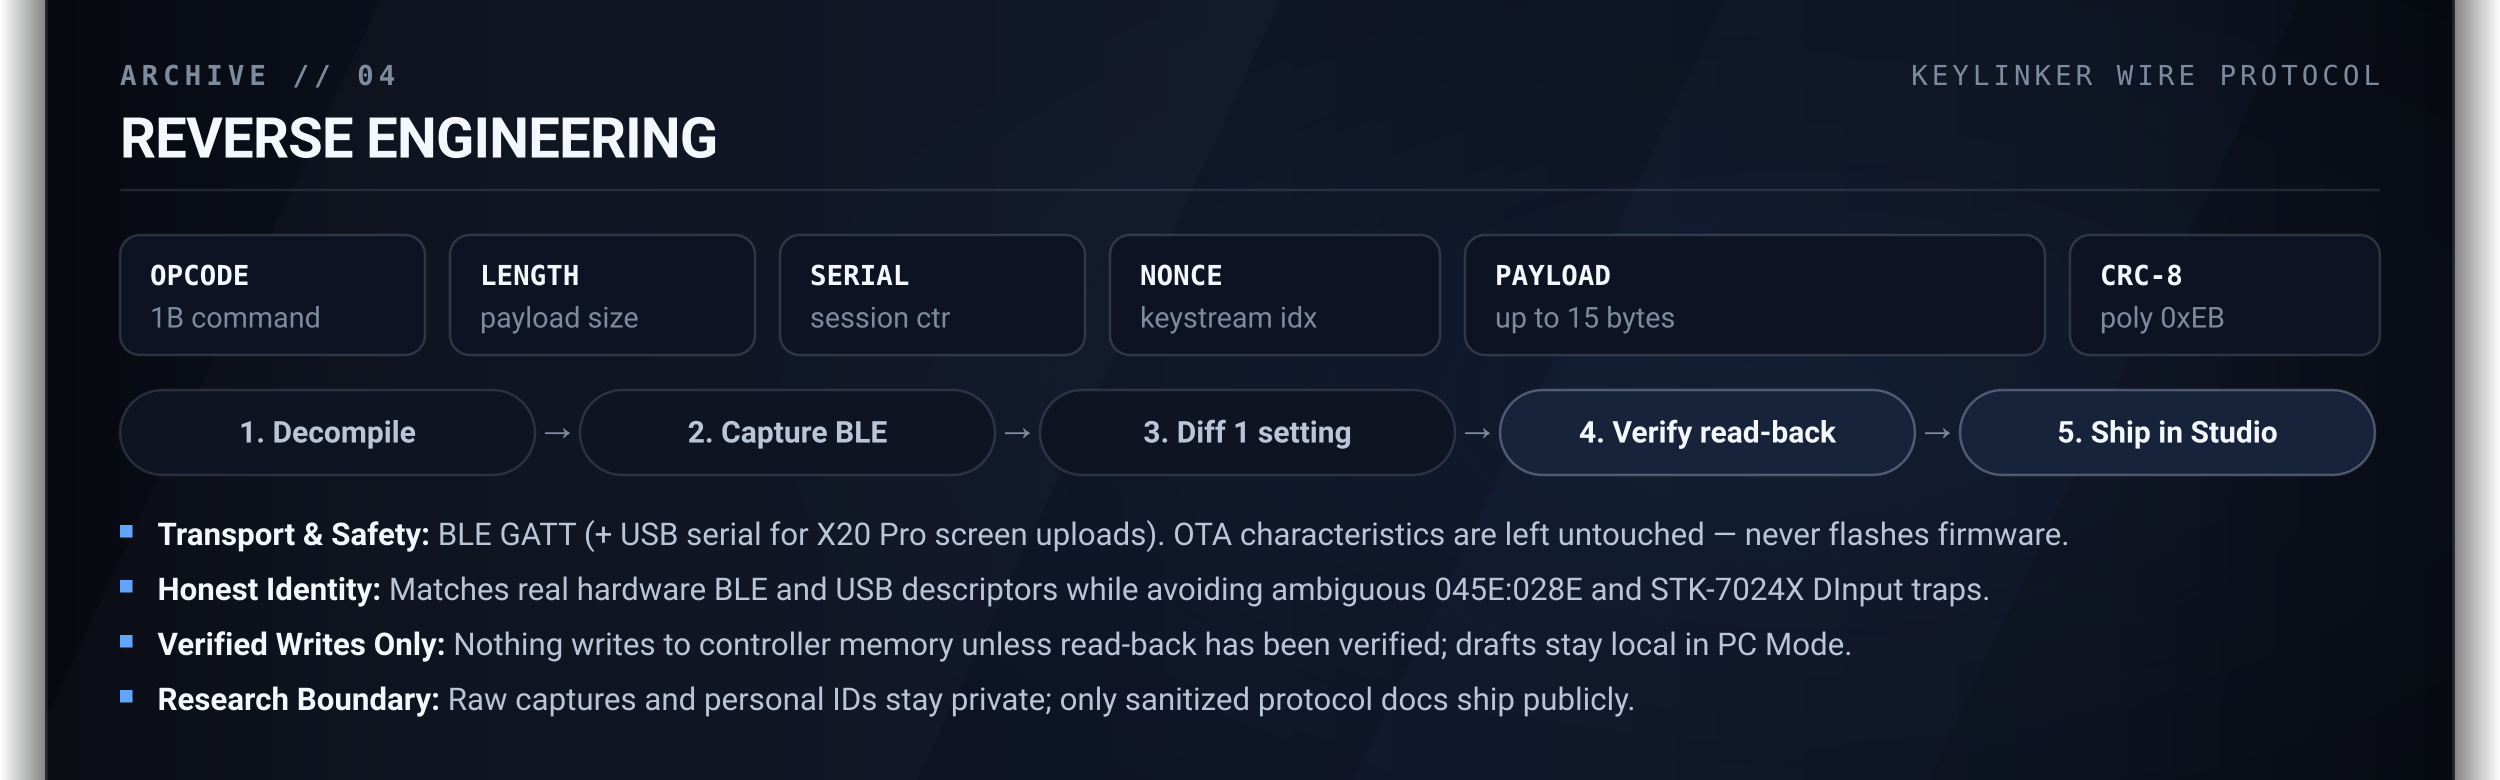
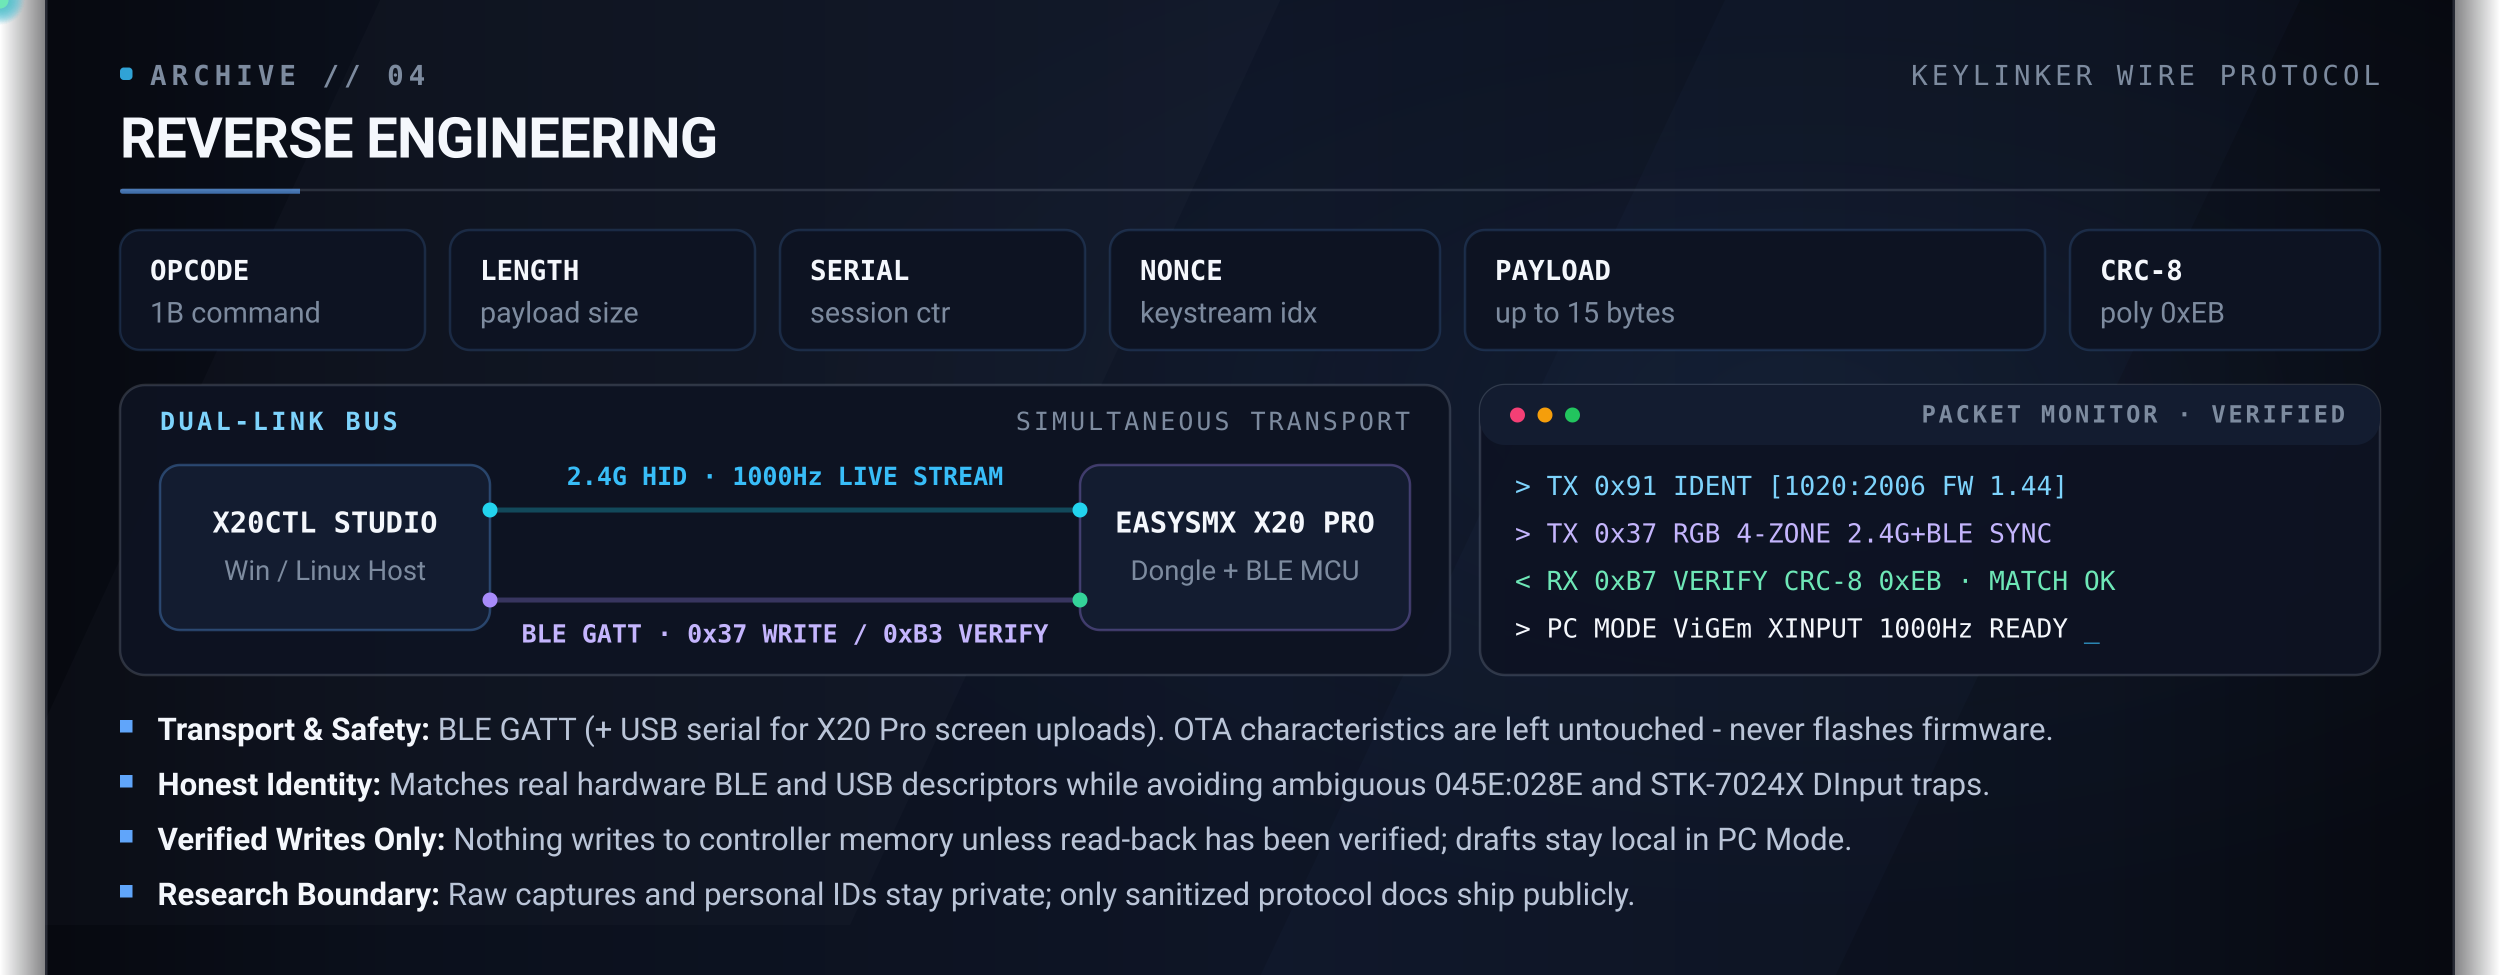
- <svg xmlns="http://www.w3.org/2000/svg" viewBox="0 0 1000 312" width="1000" height="312" role="img" aria-label="Reverse engineering KeyLinker GATT packet structure and safety guarantees">
-   <style>.s{font-family:-apple-system, BlinkMacSystemFont, "Segoe UI", Roboto, Helvetica, Arial, sans-serif}.m{font-family:ui-monospace, SFMono-Regular, Menlo, Monaco, Consolas, monospace}</style>
+ <svg xmlns="http://www.w3.org/2000/svg" viewBox="0 0 1000 390" width="1000" height="390" role="img" aria-label="Reverse engineering KeyLinker GATT packet structure and safety guarantees">
+   <style>.s{font-family:-apple-system, BlinkMacSystemFont, "Segoe UI", Roboto, Helvetica, Arial, sans-serif}.m{font-family:ui-monospace, SFMono-Regular, Menlo, Monaco, Consolas, monospace}@keyframes cur{0%,49%{opacity:1}50%,100%{opacity:0}}.recur{animation:cur 1.05s steps(1) infinite}@keyframes pktpulse{0%,100%{stroke-opacity:0.16}12%{stroke-opacity:0.58}26%{stroke-opacity:0.16}}@keyframes termhl{0%,100%{opacity:0.55}12%{opacity:1}28%{opacity:0.55}}.rpk0{animation:pktpulse 4.8s ease-in-out 0s infinite}.rpk1{animation:pktpulse 4.8s ease-in-out 0.8s infinite}.rpk2{animation:pktpulse 4.8s ease-in-out 1.6s infinite}.rpk3{animation:pktpulse 4.8s ease-in-out 2.4s infinite}.rpk4{animation:pktpulse 4.8s ease-in-out 3.2s infinite}.rpk5{animation:pktpulse 4.8s ease-in-out 4.0s infinite}.rtl0{animation:termhl 6s ease-in-out 0s infinite}.rtl1{animation:termhl 6s ease-in-out 1.5s infinite}.rtl2{animation:termhl 6s ease-in-out 3.0s infinite}.rtl3{animation:termhl 6s ease-in-out 4.5s infinite}@media (prefers-reduced-motion:reduce){*{animation:none!important}}</style>
  <defs>
    <linearGradient id="obs_h" gradientUnits="userSpaceOnUse" x1="0" y1="0" x2="1000" y2="0">
      <stop offset="0%" stop-color="#06080E" />
      <stop offset="16%" stop-color="#0B101C" />
      <stop offset="50%" stop-color="#0E1526" />
      <stop offset="84%" stop-color="#0B101C" />
      <stop offset="100%" stop-color="#06080E" />
    </linearGradient>
    <linearGradient id="obs_vl" gradientUnits="userSpaceOnUse" x1="0" y1="0" x2="18" y2="0">
      <stop offset="0%" stop-color="#020306" stop-opacity="0" />
      <stop offset="100%" stop-color="#020306" stop-opacity="0.48" />
    </linearGradient>
    <linearGradient id="obs_vr" gradientUnits="userSpaceOnUse" x1="1000" y1="0" x2="982" y2="0">
      <stop offset="0%" stop-color="#020306" stop-opacity="0" />
      <stop offset="100%" stop-color="#020306" stop-opacity="0.48" />
    </linearGradient>
    <radialGradient id="sb_60a5fa_65" cx="50%" cy="50%" r="50%">
      <stop offset="0%" stop-color="#60a5fa" stop-opacity="0.065" />
      <stop offset="48%" stop-color="#60a5fa" stop-opacity="0.023" />
      <stop offset="100%" stop-color="#60a5fa" stop-opacity="0" />
    </radialGradient>
    <clipPath id="c_re">
-       <rect x="18" y="0" width="964.0" height="312" />
+       <rect x="18" y="0" width="964.0" height="390" />
    </clipPath>
+     <radialGradient id="re_glow_c" cx="50%" cy="50%" r="50%">
+       <stop offset="0%" stop-color="#22D3EE" stop-opacity="0.72" />
+       <stop offset="100%" stop-color="#22D3EE" stop-opacity="0" />
+     </radialGradient>
+     <radialGradient id="re_glow_v" cx="50%" cy="50%" r="50%">
+       <stop offset="0%" stop-color="#A78BFA" stop-opacity="0.72" />
+       <stop offset="100%" stop-color="#A78BFA" stop-opacity="0" />
+     </radialGradient>
+     <radialGradient id="re_glow_g" cx="50%" cy="50%" r="50%">
+       <stop offset="0%" stop-color="#34D399" stop-opacity="0.72" />
+       <stop offset="100%" stop-color="#34D399" stop-opacity="0" />
+     </radialGradient>
  </defs>
  <g transform="translate(0, 0)">
-     <rect x="0" y="0" width="18" height="312" fill="url(#obs_vl)" />
+     <rect x="0" y="0" width="18" height="390" fill="url(#obs_vl)" />
  </g>
  <g transform="translate(0, 0)">
-     <rect x="982" y="0" width="18" height="312" fill="url(#obs_vr)" />
+     <rect x="982" y="0" width="18" height="390" fill="url(#obs_vr)" />
  </g>
  <g clip-path="url(#c_re)">
    <g transform="translate(0, -6050.0)">
-       <rect x="0" y="0" width="1000" height="7074" fill="url(#obs_h)" />
+       <rect x="0" y="0" width="1000" height="7152" fill="url(#obs_h)" />
      <polygon points="380,-200 740,-200 340,660 -20,660" fill="#B9D0F8" fill-opacity="0.022" />
      <polygon points="790,80 1020,80 620,920 390,920" fill="#4F7BE8" fill-opacity="0.026" />
      <polygon points="380,760 740,760 340,1620 -20,1620" fill="#B9D0F8" fill-opacity="0.022" />
      <polygon points="790,1040 1020,1040 620,1880 390,1880" fill="#4F7BE8" fill-opacity="0.026" />
      <polygon points="380,1720 740,1720 340,2580 -20,2580" fill="#B9D0F8" fill-opacity="0.022" />
      <polygon points="790,2000 1020,2000 620,2840 390,2840" fill="#4F7BE8" fill-opacity="0.026" />
      <polygon points="380,2680 740,2680 340,3540 -20,3540" fill="#B9D0F8" fill-opacity="0.022" />
      <polygon points="790,2960 1020,2960 620,3800 390,3800" fill="#4F7BE8" fill-opacity="0.026" />
      <polygon points="380,3640 740,3640 340,4500 -20,4500" fill="#B9D0F8" fill-opacity="0.022" />
      <polygon points="790,3920 1020,3920 620,4760 390,4760" fill="#4F7BE8" fill-opacity="0.026" />
      <polygon points="380,4600 740,4600 340,5460 -20,5460" fill="#B9D0F8" fill-opacity="0.022" />
      <polygon points="790,4880 1020,4880 620,5720 390,5720" fill="#4F7BE8" fill-opacity="0.026" />
      <polygon points="380,5560 740,5560 340,6420 -20,6420" fill="#B9D0F8" fill-opacity="0.022" />
      <polygon points="790,5840 1020,5840 620,6680 390,6680" fill="#4F7BE8" fill-opacity="0.026" />
      <polygon points="380,6520 740,6520 340,7380 -20,7380" fill="#B9D0F8" fill-opacity="0.022" />
      <polygon points="790,6800 1020,6800 620,7640 390,7640" fill="#4F7BE8" fill-opacity="0.026" />
      <ellipse cx="720" cy="6210.0" rx="440" ry="210" fill="url(#sb_60a5fa_65)" />
    </g>
  </g>
-   <line x1="18.5" y1="0" x2="18.5" y2="312" stroke="#DCE8FF" stroke-opacity="0.15" stroke-width="1" />
-   <line x1="981.5" y1="0" x2="981.5" y2="312" stroke="#DCE8FF" stroke-opacity="0.15" stroke-width="1" />
-   <text x="48" y="34" class="m" font-size="11" font-weight="600" fill="#7D8B9F" letter-spacing="2">ARCHIVE // 04</text>
-   <text x="952" y="34" text-anchor="end" class="m" font-size="11" fill="#7D8B9F" letter-spacing="1.6">KEYLINKER WIRE PROTOCOL</text>
-   <text x="48" y="63" class="s" font-size="22.5" font-weight="700" fill="#F4F7FC" letter-spacing="-0.3">REVERSE ENGINEERING</text>
-   <line x1="48" y1="76" x2="952" y2="76" stroke="#DCE8FF" stroke-opacity="0.12" stroke-width="1" />
-   <rect x="48" y="94" width="122" height="48" rx="8" fill="#0D1322" stroke="#DCE8FF" stroke-opacity="0.16" stroke-width="1" />
-   <text x="60" y="114" class="m" font-size="11" font-weight="700" fill="#F4F7FC">OPCODE</text>
-   <text x="60" y="131" class="s" font-size="11.5" fill="#7D8B9F">1B command</text>
-   <rect x="180" y="94" width="122" height="48" rx="8" fill="#0D1322" stroke="#DCE8FF" stroke-opacity="0.16" stroke-width="1" />
-   <text x="192" y="114" class="m" font-size="11" font-weight="700" fill="#F4F7FC">LENGTH</text>
-   <text x="192" y="131" class="s" font-size="11.5" fill="#7D8B9F">payload size</text>
-   <rect x="312" y="94" width="122" height="48" rx="8" fill="#0D1322" stroke="#DCE8FF" stroke-opacity="0.16" stroke-width="1" />
-   <text x="324" y="114" class="m" font-size="11" font-weight="700" fill="#F4F7FC">SERIAL</text>
-   <text x="324" y="131" class="s" font-size="11.5" fill="#7D8B9F">session ctr</text>
-   <rect x="444" y="94" width="132" height="48" rx="8" fill="#0D1322" stroke="#DCE8FF" stroke-opacity="0.16" stroke-width="1" />
-   <text x="456" y="114" class="m" font-size="11" font-weight="700" fill="#F4F7FC">NONCE</text>
-   <text x="456" y="131" class="s" font-size="11.5" fill="#7D8B9F">keystream idx</text>
-   <rect x="586" y="94" width="232" height="48" rx="8" fill="#0D1322" stroke="#DCE8FF" stroke-opacity="0.16" stroke-width="1" />
-   <text x="598" y="114" class="m" font-size="11" font-weight="700" fill="#F4F7FC">PAYLOAD</text>
-   <text x="598" y="131" class="s" font-size="11.5" fill="#7D8B9F">up to 15 bytes</text>
-   <rect x="828" y="94" width="124" height="48" rx="8" fill="#0D1322" stroke="#DCE8FF" stroke-opacity="0.16" stroke-width="1" />
-   <text x="840" y="114" class="m" font-size="11" font-weight="700" fill="#F4F7FC">CRC-8</text>
-   <text x="840" y="131" class="s" font-size="11.5" fill="#7D8B9F">poly 0xEB</text>
-   <rect x="48" y="156" width="166" height="34" rx="17" fill="#0E1422" stroke="#DCE8FF" stroke-opacity="0.14" stroke-width="1" />
-   <text x="131.0" y="177" text-anchor="middle" class="s" font-size="12" font-weight="600" fill="#BAC5D8">1. Decompile</text>
-   <text x="223.0" y="177" text-anchor="middle" class="s" font-size="12" fill="#7D8B9F">→</text>
-   <rect x="232" y="156" width="166" height="34" rx="17" fill="#0E1422" stroke="#DCE8FF" stroke-opacity="0.14" stroke-width="1" />
-   <text x="315.0" y="177" text-anchor="middle" class="s" font-size="12" font-weight="600" fill="#BAC5D8">2. Capture BLE</text>
-   <text x="407.0" y="177" text-anchor="middle" class="s" font-size="12" fill="#7D8B9F">→</text>
-   <rect x="416" y="156" width="166" height="34" rx="17" fill="#0E1422" stroke="#DCE8FF" stroke-opacity="0.14" stroke-width="1" />
-   <text x="499.0" y="177" text-anchor="middle" class="s" font-size="12" font-weight="600" fill="#BAC5D8">3. Diff 1 setting</text>
-   <text x="591.0" y="177" text-anchor="middle" class="s" font-size="12" fill="#7D8B9F">→</text>
-   <rect x="600" y="156" width="166" height="34" rx="17" fill="#17233B" stroke="#DCE8FF" stroke-opacity="0.30" stroke-width="1" />
-   <text x="683.0" y="177" text-anchor="middle" class="s" font-size="12" font-weight="600" fill="#F4F7FC">4. Verify read-back</text>
-   <text x="775.0" y="177" text-anchor="middle" class="s" font-size="12" fill="#7D8B9F">→</text>
-   <rect x="784" y="156" width="166" height="34" rx="17" fill="#17233B" stroke="#DCE8FF" stroke-opacity="0.30" stroke-width="1" />
-   <text x="867.0" y="177" text-anchor="middle" class="s" font-size="12" font-weight="600" fill="#F4F7FC">5. Ship in Studio</text>
-   <rect x="48" y="210" width="5" height="5" fill="#60A5FA" />
-   <text x="63" y="218" class="s" font-size="12.5" fill="#BAC5D8">
-     <tspan font-weight="700" fill="#F4F7FC">Transport &amp; Safety:</tspan> BLE GATT (+ USB serial for X20 Pro screen uploads). OTA characteristics are left untouched — never flashes firmware.</text>
-   <rect x="48" y="232" width="5" height="5" fill="#60A5FA" />
-   <text x="63" y="240" class="s" font-size="12.5" fill="#BAC5D8">
+   <line x1="18.5" y1="0" x2="18.5" y2="390" stroke="#DCE8FF" stroke-opacity="0.15" stroke-width="1" />
+   <line x1="981.5" y1="0" x2="981.5" y2="390" stroke="#DCE8FF" stroke-opacity="0.15" stroke-width="1" />
+   <g>
+     <defs>
+       <clipPath id="shc_archive04">
+         <rect x="48" y="75.5" width="904" height="2" rx="1" />
+       </clipPath>
+       <linearGradient id="shg_archive04" x1="0" y1="0" x2="1" y2="0">
+         <stop offset="0%" stop-color="#22D3EE" stop-opacity="0" />
+         <stop offset="35%" stop-color="#38BDF8" stop-opacity="0.85" />
+         <stop offset="65%" stop-color="#818CF8" stop-opacity="0.85" />
+         <stop offset="100%" stop-color="#E879F9" stop-opacity="0" />
+       </linearGradient>
+     </defs>
+     <rect x="48" y="27" width="5" height="5" rx="1.5" fill="#38BDF8" fill-opacity="0.85">
+       <animate attributeName="fill-opacity" values="0.9;0.35;0.9" dur="3.2s" repeatCount="indefinite" />
+     </rect>
+     <text x="60" y="34" class="m" font-size="11" font-weight="600" fill="#7D8B9F" letter-spacing="2">ARCHIVE // 04</text>
+     <text x="952" y="34" text-anchor="end" class="m" font-size="11" fill="#7D8B9F" letter-spacing="1.6">KEYLINKER WIRE PROTOCOL</text>
+     <text x="48" y="63" class="s" font-size="22.5" font-weight="700" fill="#F4F7FC" letter-spacing="-0.3">REVERSE ENGINEERING</text>
+     <line x1="48" y1="76" x2="952" y2="76" stroke="#DCE8FF" stroke-opacity="0.14" stroke-width="1" />
+     <g clip-path="url(#shc_archive04)">
+       <rect x="48" y="75.5" width="72" height="2" fill="#60A5FA" fill-opacity="0.65" />
+       <rect x="-162" y="75.5" width="210" height="2" fill="url(#shg_archive04)">
+         <animate attributeName="x" values="-162;952;952" keyTimes="0;0.58;1" dur="5.4s" repeatCount="indefinite" />
+       </rect>
+     </g>
+   </g>
+   <rect x="48" y="92" width="122" height="48" rx="8" fill="#0D1322" stroke="#60A5FA" stroke-opacity="0.16" stroke-width="1" class="rpk0" />
+   <text x="60" y="112" class="m" font-size="11" font-weight="700" fill="#F4F7FC">OPCODE</text>
+   <text x="60" y="129" class="s" font-size="11.5" fill="#7D8B9F">1B command</text>
+   <rect x="180" y="92" width="122" height="48" rx="8" fill="#0D1322" stroke="#60A5FA" stroke-opacity="0.16" stroke-width="1" class="rpk1" />
+   <text x="192" y="112" class="m" font-size="11" font-weight="700" fill="#F4F7FC">LENGTH</text>
+   <text x="192" y="129" class="s" font-size="11.5" fill="#7D8B9F">payload size</text>
+   <rect x="312" y="92" width="122" height="48" rx="8" fill="#0D1322" stroke="#60A5FA" stroke-opacity="0.16" stroke-width="1" class="rpk2" />
+   <text x="324" y="112" class="m" font-size="11" font-weight="700" fill="#F4F7FC">SERIAL</text>
+   <text x="324" y="129" class="s" font-size="11.5" fill="#7D8B9F">session ctr</text>
+   <rect x="444" y="92" width="132" height="48" rx="8" fill="#0D1322" stroke="#60A5FA" stroke-opacity="0.16" stroke-width="1" class="rpk3" />
+   <text x="456" y="112" class="m" font-size="11" font-weight="700" fill="#F4F7FC">NONCE</text>
+   <text x="456" y="129" class="s" font-size="11.5" fill="#7D8B9F">keystream idx</text>
+   <rect x="586" y="92" width="232" height="48" rx="8" fill="#0D1322" stroke="#60A5FA" stroke-opacity="0.16" stroke-width="1" class="rpk4" />
+   <text x="598" y="112" class="m" font-size="11" font-weight="700" fill="#F4F7FC">PAYLOAD</text>
+   <text x="598" y="129" class="s" font-size="11.5" fill="#7D8B9F">up to 15 bytes</text>
+   <rect x="828" y="92" width="124" height="48" rx="8" fill="#0D1322" stroke="#60A5FA" stroke-opacity="0.16" stroke-width="1" class="rpk5" />
+   <text x="840" y="112" class="m" font-size="11" font-weight="700" fill="#F4F7FC">CRC-8</text>
+   <text x="840" y="129" class="s" font-size="11.5" fill="#7D8B9F">poly 0xEB</text>
+   <rect x="48" y="154" width="532" height="116" rx="10" fill="#0D1322" fill-opacity="0.92" stroke="#DCE8FF" stroke-opacity="0.16" stroke-width="1" />
+   <text x="64" y="172" class="m" font-size="10" font-weight="700" fill="#7DD3FC" letter-spacing="1.4">DUAL-LINK BUS</text>
+   <text x="564" y="172" text-anchor="end" class="m" font-size="10" fill="#7D8B9F" letter-spacing="1.2">SIMULTANEOUS TRANSPORT</text>
+   <rect x="64" y="186" width="132" height="66" rx="8" fill="#131C30" stroke="#60A5FA" stroke-opacity="0.32" stroke-width="1" />
+   <text x="130" y="213" text-anchor="middle" class="m" font-size="11.5" font-weight="700" fill="#F4F7FC">X20CTL STUDIO</text>
+   <text x="130" y="232" text-anchor="middle" class="s" font-size="11" fill="#7D8B9F">Win / Linux Host</text>
+   <rect x="432" y="186" width="132" height="66" rx="8" fill="#131C30" stroke="#A78BFA" stroke-opacity="0.32" stroke-width="1" />
+   <text x="498" y="213" text-anchor="middle" class="m" font-size="11.5" font-weight="700" fill="#F4F7FC">EASYSMX X20 PRO</text>
+   <text x="498" y="232" text-anchor="middle" class="s" font-size="11" fill="#7D8B9F">Dongle + BLE MCU</text>
+   <text x="314" y="194" text-anchor="middle" class="m" font-size="10" font-weight="600" fill="#38BDF8">2.4G HID · 1000Hz LIVE STREAM</text>
+   <line x1="196" y1="204" x2="432" y2="204" stroke="#22D3EE" stroke-opacity="0.28" stroke-width="2" stroke-linecap="round" />
+   <circle cx="196" cy="204" r="3" fill="#22D3EE" />
+   <circle cx="432" cy="204" r="3" fill="#22D3EE" />
+   <g>
+     <circle cx="0" cy="0" r="10" fill="url(#re_glow_c)" />
+     <circle cx="0" cy="0" r="3.4" fill="#67E8F9" />
+     <animateMotion dur="1.4s" repeatCount="indefinite" path="M 196 204 L 432 204" />
+   </g>
+   <g>
+     <circle cx="0" cy="0" r="9" fill="url(#re_glow_c)" />
+     <circle cx="0" cy="0" r="3" fill="#22D3EE" />
+     <animateMotion dur="1.4s" begin="0.7s" repeatCount="indefinite" path="M 196 204 L 432 204" />
+   </g>
+   <line x1="196" y1="240" x2="432" y2="240" stroke="#A78BFA" stroke-opacity="0.28" stroke-width="2" stroke-linecap="round" />
+   <circle cx="196" cy="240" r="3" fill="#A78BFA" />
+   <circle cx="432" cy="240" r="3" fill="#34D399" />
+   <text x="314" y="257" text-anchor="middle" class="m" font-size="10" font-weight="600" fill="#C4B5FD">BLE GATT · 0x37 WRITE / 0xB3 VERIFY</text>
+   <g>
+     <circle cx="0" cy="0" r="10" fill="url(#re_glow_v)" />
+     <circle cx="0" cy="0" r="3.4" fill="#C4B5FD" />
+     <animateMotion dur="2.4s" repeatCount="indefinite" path="M 196 240 L 432 240" />
+   </g>
+   <g>
+     <circle cx="0" cy="0" r="10" fill="url(#re_glow_g)" />
+     <circle cx="0" cy="0" r="3.4" fill="#6EE7B7" />
+     <animateMotion dur="2.4s" begin="1.2s" repeatCount="indefinite" path="M 432 240 L 196 240" />
+   </g>
+   <rect x="592" y="154" width="360" height="116" rx="10" fill="#0D1322" fill-opacity="0.94" stroke="#DCE8FF" stroke-opacity="0.16" stroke-width="1" />
+   <rect x="592" y="154" width="360" height="24" rx="10" fill="#131C30" />
+   <circle cx="607" cy="166" r="3" fill="#F43F75" />
+   <circle cx="618" cy="166" r="3" fill="#F59E0B" />
+   <circle cx="629" cy="166" r="3" fill="#22C55E" />
+   <text x="938" y="169" text-anchor="end" class="m" font-size="9.5" font-weight="600" fill="#7D8B9F" letter-spacing="1.1">PACKET MONITOR · VERIFIED</text>
+   <text x="606" y="198" class="m rtl0" font-size="10.5" fill="#7DD3FC">&gt; TX 0x91 IDENT   [1020:2006 FW 1.44]</text>
+   <text x="606" y="217" class="m rtl1" font-size="10.5" fill="#C4B5FD">&gt; TX 0x37 RGB     4-ZONE 2.4G+BLE SYNC</text>
+   <text x="606" y="236" class="m rtl2" font-size="10.5" fill="#6EE7B7">&lt; RX 0xB7 VERIFY  CRC-8 0xEB · MATCH OK</text>
+   <text x="606" y="255" class="m rtl3" font-size="10.5" fill="#F4F7FC">&gt; PC MODE ViGEm   XINPUT 1000Hz READY <tspan fill="#38BDF8" class="recur">_</tspan>
+   </text>
+   <rect x="48" y="288" width="5" height="5" fill="#60A5FA" />
+   <text x="63" y="296" class="s" font-size="12.5" fill="#BAC5D8">
+     <tspan font-weight="700" fill="#F4F7FC">Transport &amp; Safety:</tspan> BLE GATT (+ USB serial for X20 Pro screen uploads). OTA characteristics are left untouched - never flashes firmware.</text>
+   <rect x="48" y="310" width="5" height="5" fill="#60A5FA" />
+   <text x="63" y="318" class="s" font-size="12.5" fill="#BAC5D8">
    <tspan font-weight="700" fill="#F4F7FC">Honest Identity:</tspan> Matches real hardware BLE and USB descriptors while avoiding ambiguous 045E:028E and STK-7024X DInput traps.</text>
-   <rect x="48" y="254" width="5" height="5" fill="#60A5FA" />
-   <text x="63" y="262" class="s" font-size="12.5" fill="#BAC5D8">
+   <rect x="48" y="332" width="5" height="5" fill="#60A5FA" />
+   <text x="63" y="340" class="s" font-size="12.5" fill="#BAC5D8">
    <tspan font-weight="700" fill="#F4F7FC">Verified Writes Only:</tspan> Nothing writes to controller memory unless read-back has been verified; drafts stay local in PC Mode.</text>
-   <rect x="48" y="276" width="5" height="5" fill="#60A5FA" />
-   <text x="63" y="284" class="s" font-size="12.5" fill="#BAC5D8">
+   <rect x="48" y="354" width="5" height="5" fill="#60A5FA" />
+   <text x="63" y="362" class="s" font-size="12.5" fill="#BAC5D8">
    <tspan font-weight="700" fill="#F4F7FC">Research Boundary:</tspan> Raw captures and personal IDs stay private; only sanitized protocol docs ship publicly.</text>
</svg>
